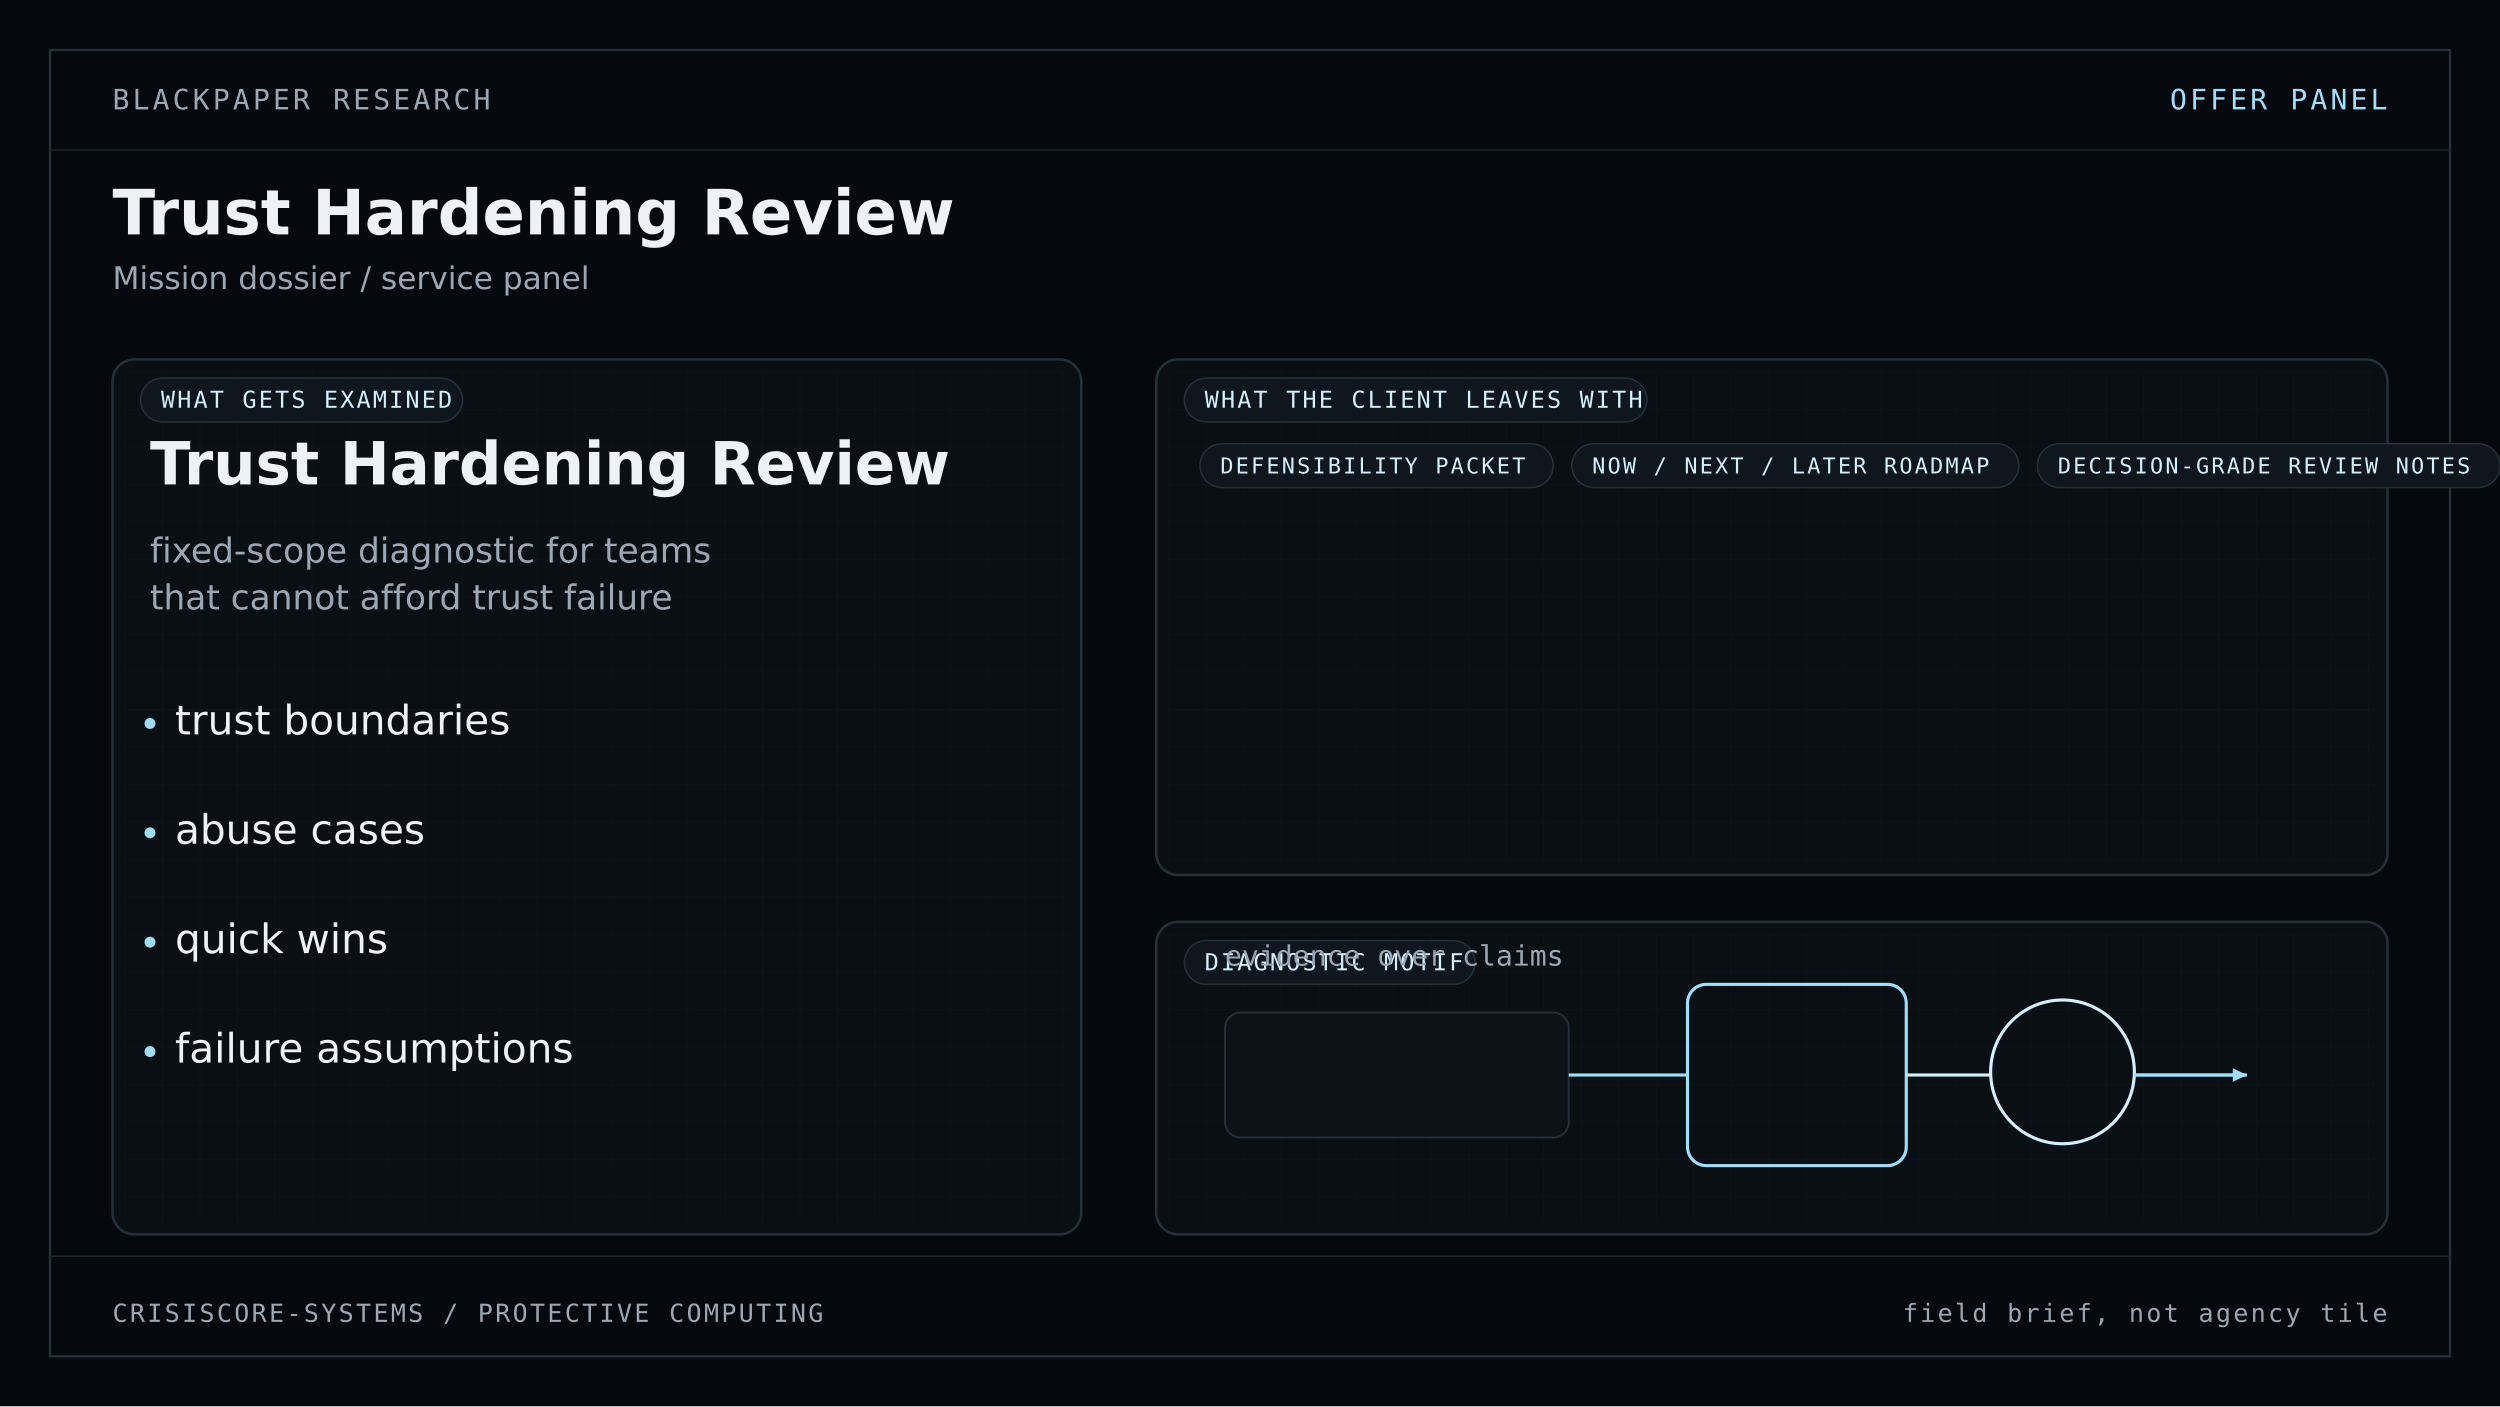
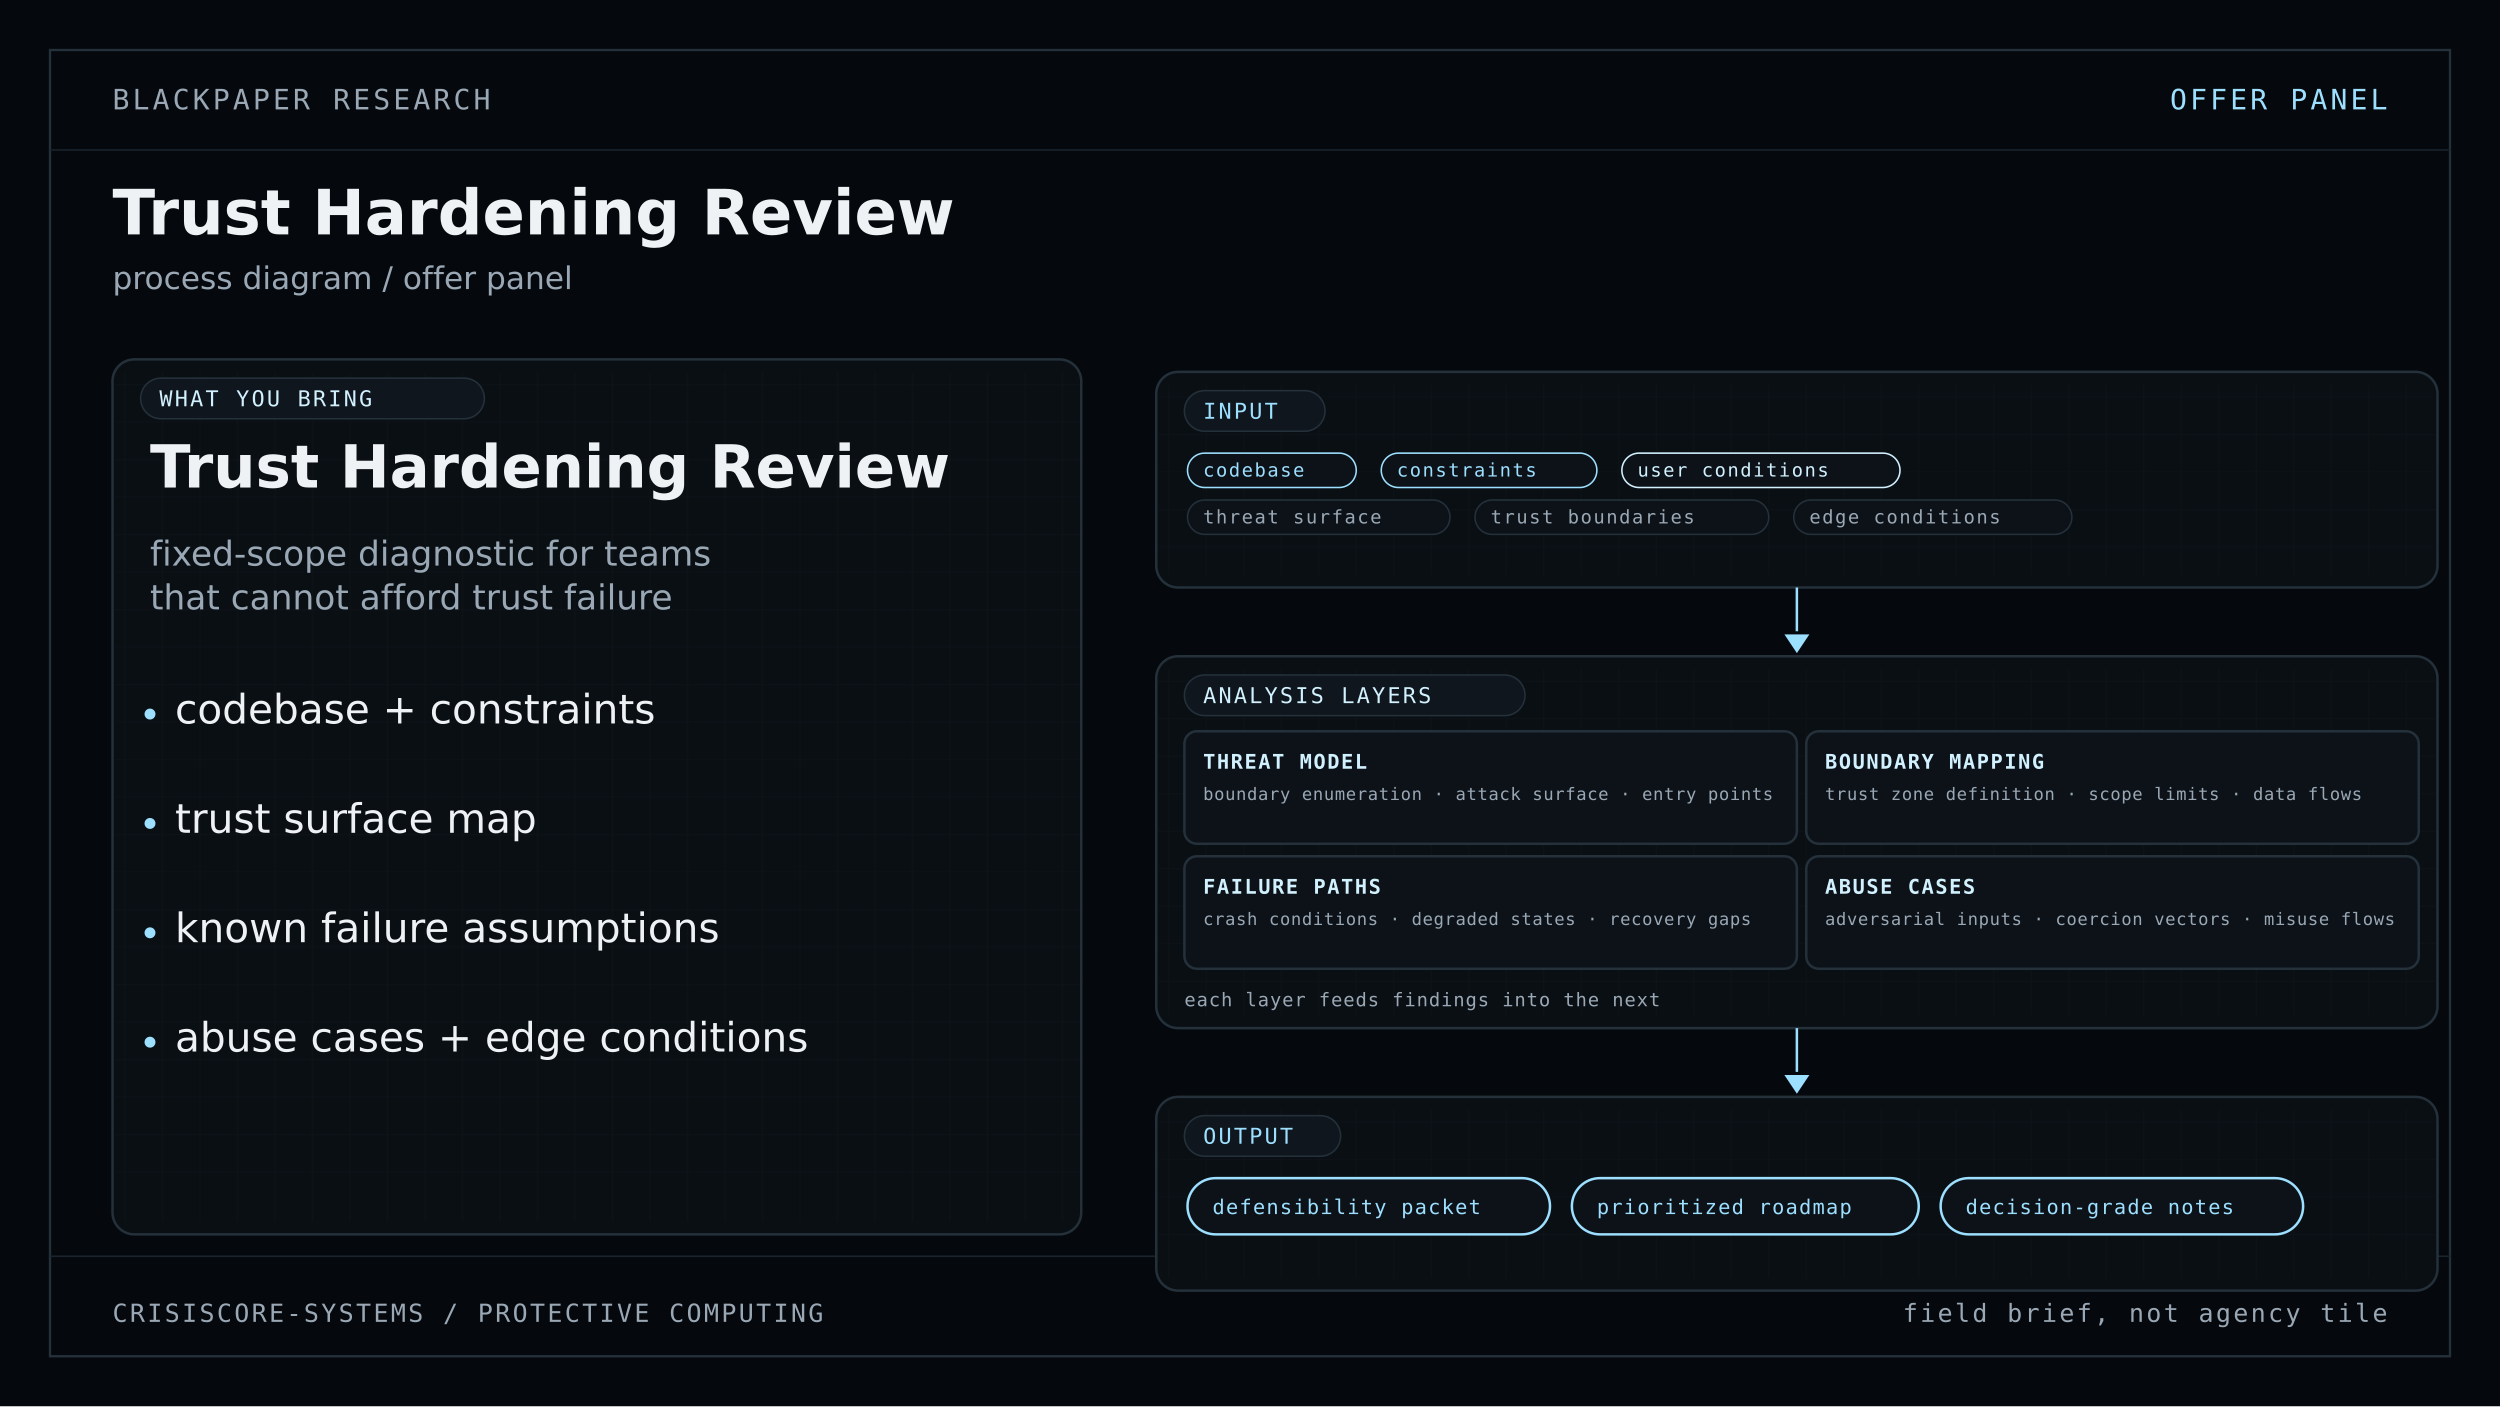
<svg xmlns="http://www.w3.org/2000/svg" baseProfile="full" height="900" version="1.1" viewBox="0,0,1600,900" width="1600">
  <defs />
  <rect fill="#05080C" height="900" width="1600" x="0" y="0" />
  <rect fill="none" height="836" stroke="#24303A" stroke-width="1.5" width="1536" x="32" y="32" />
  <line stroke="#1A242D" stroke-width="1" x1="32" x2="1568" y1="96" y2="96" />
  <line stroke="#1A242D" stroke-width="1" x1="32" x2="1568" y1="804" y2="804" />
-   <text fill="#9AA8B5" font-family="DejaVu Sans Mono" font-size="18" letter-spacing="2px" x="72" y="70">BLACKPAPER RESEARCH</text>
-   <text fill="#9DDFFF" font-family="DejaVu Sans Mono" font-size="18" letter-spacing="2px" text-anchor="end" x="1528" y="70">OFFER PANEL</text>
+   <text fill="#9AA8B5" font-family="DejaVu Sans Mono" font-size="18" font-weight="400" letter-spacing="2px" x="72" y="70">BLACKPAPER RESEARCH</text>
+   <text fill="#9DDFFF" font-family="DejaVu Sans Mono" font-size="18" font-weight="400" letter-spacing="2px" text-anchor="end" x="1528" y="70">OFFER PANEL</text>
  <text fill="#EEF2F5" font-family="DejaVu Sans" font-size="40" font-weight="700" x="72" y="150">Trust Hardening Review</text>
-   <text fill="#9AA8B5" font-family="DejaVu Sans" font-size="20" x="72" y="185">Mission dossier / service panel</text>
+   <text fill="#9AA8B5" font-family="DejaVu Sans" font-size="20" x="72" y="185">process diagram / offer panel</text>
  <rect fill="#0A0F14" height="560" rx="14" ry="14" stroke="#24303A" stroke-width="1.6" width="620" x="72" y="230" />
  <line opacity="0.1" stroke="#1A242D" stroke-width="1" x1="80" x2="80" y1="238" y2="782" />
  <line opacity="0.1" stroke="#1A242D" stroke-width="1" x1="104" x2="104" y1="238" y2="782" />
  <line opacity="0.1" stroke="#1A242D" stroke-width="1" x1="128" x2="128" y1="238" y2="782" />
  <line opacity="0.1" stroke="#1A242D" stroke-width="1" x1="152" x2="152" y1="238" y2="782" />
  <line opacity="0.1" stroke="#1A242D" stroke-width="1" x1="176" x2="176" y1="238" y2="782" />
  <line opacity="0.1" stroke="#1A242D" stroke-width="1" x1="200" x2="200" y1="238" y2="782" />
  <line opacity="0.1" stroke="#1A242D" stroke-width="1" x1="224" x2="224" y1="238" y2="782" />
  <line opacity="0.1" stroke="#1A242D" stroke-width="1" x1="248" x2="248" y1="238" y2="782" />
  <line opacity="0.1" stroke="#1A242D" stroke-width="1" x1="272" x2="272" y1="238" y2="782" />
  <line opacity="0.1" stroke="#1A242D" stroke-width="1" x1="296" x2="296" y1="238" y2="782" />
  <line opacity="0.1" stroke="#1A242D" stroke-width="1" x1="320" x2="320" y1="238" y2="782" />
  <line opacity="0.1" stroke="#1A242D" stroke-width="1" x1="344" x2="344" y1="238" y2="782" />
  <line opacity="0.1" stroke="#1A242D" stroke-width="1" x1="368" x2="368" y1="238" y2="782" />
  <line opacity="0.1" stroke="#1A242D" stroke-width="1" x1="392" x2="392" y1="238" y2="782" />
  <line opacity="0.1" stroke="#1A242D" stroke-width="1" x1="416" x2="416" y1="238" y2="782" />
  <line opacity="0.1" stroke="#1A242D" stroke-width="1" x1="440" x2="440" y1="238" y2="782" />
  <line opacity="0.1" stroke="#1A242D" stroke-width="1" x1="464" x2="464" y1="238" y2="782" />
  <line opacity="0.1" stroke="#1A242D" stroke-width="1" x1="488" x2="488" y1="238" y2="782" />
  <line opacity="0.1" stroke="#1A242D" stroke-width="1" x1="512" x2="512" y1="238" y2="782" />
  <line opacity="0.1" stroke="#1A242D" stroke-width="1" x1="536" x2="536" y1="238" y2="782" />
  <line opacity="0.1" stroke="#1A242D" stroke-width="1" x1="560" x2="560" y1="238" y2="782" />
  <line opacity="0.1" stroke="#1A242D" stroke-width="1" x1="584" x2="584" y1="238" y2="782" />
  <line opacity="0.1" stroke="#1A242D" stroke-width="1" x1="608" x2="608" y1="238" y2="782" />
  <line opacity="0.1" stroke="#1A242D" stroke-width="1" x1="632" x2="632" y1="238" y2="782" />
  <line opacity="0.1" stroke="#1A242D" stroke-width="1" x1="656" x2="656" y1="238" y2="782" />
  <line opacity="0.1" stroke="#1A242D" stroke-width="1" x1="680" x2="680" y1="238" y2="782" />
-   <line opacity="0.1" stroke="#1A242D" stroke-width="1" x1="80" x2="684" y1="238" y2="238" />
-   <line opacity="0.1" stroke="#1A242D" stroke-width="1" x1="80" x2="684" y1="262" y2="262" />
-   <line opacity="0.1" stroke="#1A242D" stroke-width="1" x1="80" x2="684" y1="286" y2="286" />
-   <line opacity="0.1" stroke="#1A242D" stroke-width="1" x1="80" x2="684" y1="310" y2="310" />
-   <line opacity="0.1" stroke="#1A242D" stroke-width="1" x1="80" x2="684" y1="334" y2="334" />
-   <line opacity="0.1" stroke="#1A242D" stroke-width="1" x1="80" x2="684" y1="358" y2="358" />
-   <line opacity="0.1" stroke="#1A242D" stroke-width="1" x1="80" x2="684" y1="382" y2="382" />
-   <line opacity="0.1" stroke="#1A242D" stroke-width="1" x1="80" x2="684" y1="406" y2="406" />
-   <line opacity="0.1" stroke="#1A242D" stroke-width="1" x1="80" x2="684" y1="430" y2="430" />
-   <line opacity="0.1" stroke="#1A242D" stroke-width="1" x1="80" x2="684" y1="454" y2="454" />
-   <line opacity="0.1" stroke="#1A242D" stroke-width="1" x1="80" x2="684" y1="478" y2="478" />
-   <line opacity="0.1" stroke="#1A242D" stroke-width="1" x1="80" x2="684" y1="502" y2="502" />
-   <line opacity="0.1" stroke="#1A242D" stroke-width="1" x1="80" x2="684" y1="526" y2="526" />
-   <line opacity="0.1" stroke="#1A242D" stroke-width="1" x1="80" x2="684" y1="550" y2="550" />
-   <line opacity="0.1" stroke="#1A242D" stroke-width="1" x1="80" x2="684" y1="574" y2="574" />
-   <line opacity="0.1" stroke="#1A242D" stroke-width="1" x1="80" x2="684" y1="598" y2="598" />
-   <line opacity="0.1" stroke="#1A242D" stroke-width="1" x1="80" x2="684" y1="622" y2="622" />
-   <line opacity="0.1" stroke="#1A242D" stroke-width="1" x1="80" x2="684" y1="646" y2="646" />
-   <line opacity="0.1" stroke="#1A242D" stroke-width="1" x1="80" x2="684" y1="670" y2="670" />
-   <line opacity="0.1" stroke="#1A242D" stroke-width="1" x1="80" x2="684" y1="694" y2="694" />
-   <line opacity="0.1" stroke="#1A242D" stroke-width="1" x1="80" x2="684" y1="718" y2="718" />
-   <line opacity="0.1" stroke="#1A242D" stroke-width="1" x1="80" x2="684" y1="742" y2="742" />
-   <line opacity="0.1" stroke="#1A242D" stroke-width="1" x1="80" x2="684" y1="766" y2="766" />
-   <rect fill="#0F161D" height="28" rx="14" ry="14" stroke="#24303A" stroke-width="1" width="206" x="90" y="242" />
-   <text fill="#D2F1FF" font-family="DejaVu Sans Mono" font-size="15" letter-spacing="1.4px" x="103" y="261">WHAT GETS EXAMINED</text>
-   <text fill="#EEF2F5" font-family="DejaVu Sans" font-size="38" font-weight="700" x="96" y="310">Trust Hardening Review</text>
-   <text fill="#9AA8B5" font-family="DejaVu Sans" font-size="22" font-weight="400" x="96" y="360">fixed-scope diagnostic for teams</text>
-   <text fill="#9AA8B5" font-family="DejaVu Sans" font-size="22" font-weight="400" x="96" y="390">that cannot afford trust failure</text>
-   <circle cx="96" cy="463" fill="#9DDFFF" r="3.5" />
-   <text fill="#EEF2F5" font-family="DejaVu Sans" font-size="26" x="112" y="470">trust boundaries</text>
-   <circle cx="96" cy="533" fill="#9DDFFF" r="3.5" />
-   <text fill="#EEF2F5" font-family="DejaVu Sans" font-size="26" x="112" y="540">abuse cases</text>
-   <circle cx="96" cy="603" fill="#9DDFFF" r="3.5" />
-   <text fill="#EEF2F5" font-family="DejaVu Sans" font-size="26" x="112" y="610">quick wins</text>
-   <circle cx="96" cy="673" fill="#9DDFFF" r="3.5" />
-   <text fill="#EEF2F5" font-family="DejaVu Sans" font-size="26" x="112" y="680">failure assumptions</text>
-   <rect fill="#0A0F14" height="330" rx="14" ry="14" stroke="#24303A" stroke-width="1.6" width="788" x="740" y="230" />
-   <line opacity="0.1" stroke="#1A242D" stroke-width="1" x1="748" x2="748" y1="238" y2="552" />
-   <line opacity="0.1" stroke="#1A242D" stroke-width="1" x1="772" x2="772" y1="238" y2="552" />
-   <line opacity="0.1" stroke="#1A242D" stroke-width="1" x1="796" x2="796" y1="238" y2="552" />
-   <line opacity="0.1" stroke="#1A242D" stroke-width="1" x1="820" x2="820" y1="238" y2="552" />
-   <line opacity="0.1" stroke="#1A242D" stroke-width="1" x1="844" x2="844" y1="238" y2="552" />
-   <line opacity="0.1" stroke="#1A242D" stroke-width="1" x1="868" x2="868" y1="238" y2="552" />
-   <line opacity="0.1" stroke="#1A242D" stroke-width="1" x1="892" x2="892" y1="238" y2="552" />
-   <line opacity="0.1" stroke="#1A242D" stroke-width="1" x1="916" x2="916" y1="238" y2="552" />
-   <line opacity="0.1" stroke="#1A242D" stroke-width="1" x1="940" x2="940" y1="238" y2="552" />
-   <line opacity="0.1" stroke="#1A242D" stroke-width="1" x1="964" x2="964" y1="238" y2="552" />
-   <line opacity="0.1" stroke="#1A242D" stroke-width="1" x1="988" x2="988" y1="238" y2="552" />
-   <line opacity="0.1" stroke="#1A242D" stroke-width="1" x1="1012" x2="1012" y1="238" y2="552" />
-   <line opacity="0.1" stroke="#1A242D" stroke-width="1" x1="1036" x2="1036" y1="238" y2="552" />
-   <line opacity="0.1" stroke="#1A242D" stroke-width="1" x1="1060" x2="1060" y1="238" y2="552" />
-   <line opacity="0.1" stroke="#1A242D" stroke-width="1" x1="1084" x2="1084" y1="238" y2="552" />
-   <line opacity="0.1" stroke="#1A242D" stroke-width="1" x1="1108" x2="1108" y1="238" y2="552" />
-   <line opacity="0.1" stroke="#1A242D" stroke-width="1" x1="1132" x2="1132" y1="238" y2="552" />
-   <line opacity="0.1" stroke="#1A242D" stroke-width="1" x1="1156" x2="1156" y1="238" y2="552" />
-   <line opacity="0.1" stroke="#1A242D" stroke-width="1" x1="1180" x2="1180" y1="238" y2="552" />
-   <line opacity="0.1" stroke="#1A242D" stroke-width="1" x1="1204" x2="1204" y1="238" y2="552" />
-   <line opacity="0.1" stroke="#1A242D" stroke-width="1" x1="1228" x2="1228" y1="238" y2="552" />
-   <line opacity="0.1" stroke="#1A242D" stroke-width="1" x1="1252" x2="1252" y1="238" y2="552" />
-   <line opacity="0.1" stroke="#1A242D" stroke-width="1" x1="1276" x2="1276" y1="238" y2="552" />
-   <line opacity="0.1" stroke="#1A242D" stroke-width="1" x1="1300" x2="1300" y1="238" y2="552" />
-   <line opacity="0.1" stroke="#1A242D" stroke-width="1" x1="1324" x2="1324" y1="238" y2="552" />
-   <line opacity="0.1" stroke="#1A242D" stroke-width="1" x1="1348" x2="1348" y1="238" y2="552" />
-   <line opacity="0.1" stroke="#1A242D" stroke-width="1" x1="1372" x2="1372" y1="238" y2="552" />
-   <line opacity="0.1" stroke="#1A242D" stroke-width="1" x1="1396" x2="1396" y1="238" y2="552" />
-   <line opacity="0.1" stroke="#1A242D" stroke-width="1" x1="1420" x2="1420" y1="238" y2="552" />
-   <line opacity="0.1" stroke="#1A242D" stroke-width="1" x1="1444" x2="1444" y1="238" y2="552" />
-   <line opacity="0.1" stroke="#1A242D" stroke-width="1" x1="1468" x2="1468" y1="238" y2="552" />
-   <line opacity="0.1" stroke="#1A242D" stroke-width="1" x1="1492" x2="1492" y1="238" y2="552" />
-   <line opacity="0.1" stroke="#1A242D" stroke-width="1" x1="1516" x2="1516" y1="238" y2="552" />
-   <line opacity="0.1" stroke="#1A242D" stroke-width="1" x1="748" x2="1520" y1="238" y2="238" />
-   <line opacity="0.1" stroke="#1A242D" stroke-width="1" x1="748" x2="1520" y1="262" y2="262" />
-   <line opacity="0.1" stroke="#1A242D" stroke-width="1" x1="748" x2="1520" y1="286" y2="286" />
-   <line opacity="0.1" stroke="#1A242D" stroke-width="1" x1="748" x2="1520" y1="310" y2="310" />
-   <line opacity="0.1" stroke="#1A242D" stroke-width="1" x1="748" x2="1520" y1="334" y2="334" />
-   <line opacity="0.1" stroke="#1A242D" stroke-width="1" x1="748" x2="1520" y1="358" y2="358" />
-   <line opacity="0.1" stroke="#1A242D" stroke-width="1" x1="748" x2="1520" y1="382" y2="382" />
-   <line opacity="0.1" stroke="#1A242D" stroke-width="1" x1="748" x2="1520" y1="406" y2="406" />
-   <line opacity="0.1" stroke="#1A242D" stroke-width="1" x1="748" x2="1520" y1="430" y2="430" />
-   <line opacity="0.1" stroke="#1A242D" stroke-width="1" x1="748" x2="1520" y1="454" y2="454" />
-   <line opacity="0.1" stroke="#1A242D" stroke-width="1" x1="748" x2="1520" y1="478" y2="478" />
-   <line opacity="0.1" stroke="#1A242D" stroke-width="1" x1="748" x2="1520" y1="502" y2="502" />
-   <line opacity="0.1" stroke="#1A242D" stroke-width="1" x1="748" x2="1520" y1="526" y2="526" />
-   <line opacity="0.1" stroke="#1A242D" stroke-width="1" x1="748" x2="1520" y1="550" y2="550" />
-   <rect fill="#0F161D" height="28" rx="14" ry="14" stroke="#24303A" stroke-width="1" width="296" x="758" y="242" />
-   <text fill="#D2F1FF" font-family="DejaVu Sans Mono" font-size="15" letter-spacing="1.4px" x="771" y="261">WHAT THE CLIENT LEAVES WITH</text>
-   <rect fill="#0F161D" height="28" rx="14" ry="14" stroke="#24303A" stroke-width="1" width="226" x="768" y="284" />
-   <text fill="#D2F1FF" font-family="DejaVu Sans Mono" font-size="14" letter-spacing="1.4px" x="781" y="303">DEFENSIBILITY PACKET</text>
-   <rect fill="#0F161D" height="28" rx="14" ry="14" stroke="#24303A" stroke-width="1" width="286" x="1006" y="284" />
-   <text fill="#D2F1FF" font-family="DejaVu Sans Mono" font-size="14" letter-spacing="1.4px" x="1019" y="303">NOW / NEXT / LATER ROADMAP</text>
-   <rect fill="#0F161D" height="28" rx="14" ry="14" stroke="#24303A" stroke-width="1" width="296" x="1304" y="284" />
-   <text fill="#D2F1FF" font-family="DejaVu Sans Mono" font-size="14" letter-spacing="1.4px" x="1317" y="303">DECISION-GRADE REVIEW NOTES</text>
-   <rect fill="#0A0F14" height="200" rx="14" ry="14" stroke="#24303A" stroke-width="1.6" width="788" x="740" y="590" />
-   <line opacity="0.1" stroke="#1A242D" stroke-width="1" x1="748" x2="748" y1="598" y2="782" />
-   <line opacity="0.1" stroke="#1A242D" stroke-width="1" x1="772" x2="772" y1="598" y2="782" />
-   <line opacity="0.1" stroke="#1A242D" stroke-width="1" x1="796" x2="796" y1="598" y2="782" />
-   <line opacity="0.1" stroke="#1A242D" stroke-width="1" x1="820" x2="820" y1="598" y2="782" />
-   <line opacity="0.1" stroke="#1A242D" stroke-width="1" x1="844" x2="844" y1="598" y2="782" />
-   <line opacity="0.1" stroke="#1A242D" stroke-width="1" x1="868" x2="868" y1="598" y2="782" />
-   <line opacity="0.1" stroke="#1A242D" stroke-width="1" x1="892" x2="892" y1="598" y2="782" />
-   <line opacity="0.1" stroke="#1A242D" stroke-width="1" x1="916" x2="916" y1="598" y2="782" />
-   <line opacity="0.1" stroke="#1A242D" stroke-width="1" x1="940" x2="940" y1="598" y2="782" />
-   <line opacity="0.1" stroke="#1A242D" stroke-width="1" x1="964" x2="964" y1="598" y2="782" />
-   <line opacity="0.1" stroke="#1A242D" stroke-width="1" x1="988" x2="988" y1="598" y2="782" />
-   <line opacity="0.1" stroke="#1A242D" stroke-width="1" x1="1012" x2="1012" y1="598" y2="782" />
-   <line opacity="0.1" stroke="#1A242D" stroke-width="1" x1="1036" x2="1036" y1="598" y2="782" />
-   <line opacity="0.1" stroke="#1A242D" stroke-width="1" x1="1060" x2="1060" y1="598" y2="782" />
-   <line opacity="0.1" stroke="#1A242D" stroke-width="1" x1="1084" x2="1084" y1="598" y2="782" />
-   <line opacity="0.1" stroke="#1A242D" stroke-width="1" x1="1108" x2="1108" y1="598" y2="782" />
-   <line opacity="0.1" stroke="#1A242D" stroke-width="1" x1="1132" x2="1132" y1="598" y2="782" />
-   <line opacity="0.1" stroke="#1A242D" stroke-width="1" x1="1156" x2="1156" y1="598" y2="782" />
-   <line opacity="0.1" stroke="#1A242D" stroke-width="1" x1="1180" x2="1180" y1="598" y2="782" />
-   <line opacity="0.1" stroke="#1A242D" stroke-width="1" x1="1204" x2="1204" y1="598" y2="782" />
-   <line opacity="0.1" stroke="#1A242D" stroke-width="1" x1="1228" x2="1228" y1="598" y2="782" />
-   <line opacity="0.1" stroke="#1A242D" stroke-width="1" x1="1252" x2="1252" y1="598" y2="782" />
-   <line opacity="0.1" stroke="#1A242D" stroke-width="1" x1="1276" x2="1276" y1="598" y2="782" />
-   <line opacity="0.1" stroke="#1A242D" stroke-width="1" x1="1300" x2="1300" y1="598" y2="782" />
-   <line opacity="0.1" stroke="#1A242D" stroke-width="1" x1="1324" x2="1324" y1="598" y2="782" />
-   <line opacity="0.1" stroke="#1A242D" stroke-width="1" x1="1348" x2="1348" y1="598" y2="782" />
-   <line opacity="0.1" stroke="#1A242D" stroke-width="1" x1="1372" x2="1372" y1="598" y2="782" />
-   <line opacity="0.1" stroke="#1A242D" stroke-width="1" x1="1396" x2="1396" y1="598" y2="782" />
-   <line opacity="0.1" stroke="#1A242D" stroke-width="1" x1="1420" x2="1420" y1="598" y2="782" />
-   <line opacity="0.1" stroke="#1A242D" stroke-width="1" x1="1444" x2="1444" y1="598" y2="782" />
-   <line opacity="0.1" stroke="#1A242D" stroke-width="1" x1="1468" x2="1468" y1="598" y2="782" />
-   <line opacity="0.1" stroke="#1A242D" stroke-width="1" x1="1492" x2="1492" y1="598" y2="782" />
-   <line opacity="0.1" stroke="#1A242D" stroke-width="1" x1="1516" x2="1516" y1="598" y2="782" />
-   <line opacity="0.1" stroke="#1A242D" stroke-width="1" x1="748" x2="1520" y1="598" y2="598" />
-   <line opacity="0.1" stroke="#1A242D" stroke-width="1" x1="748" x2="1520" y1="622" y2="622" />
-   <line opacity="0.1" stroke="#1A242D" stroke-width="1" x1="748" x2="1520" y1="646" y2="646" />
-   <line opacity="0.1" stroke="#1A242D" stroke-width="1" x1="748" x2="1520" y1="670" y2="670" />
-   <line opacity="0.1" stroke="#1A242D" stroke-width="1" x1="748" x2="1520" y1="694" y2="694" />
-   <line opacity="0.1" stroke="#1A242D" stroke-width="1" x1="748" x2="1520" y1="718" y2="718" />
-   <line opacity="0.1" stroke="#1A242D" stroke-width="1" x1="748" x2="1520" y1="742" y2="742" />
-   <line opacity="0.1" stroke="#1A242D" stroke-width="1" x1="748" x2="1520" y1="766" y2="766" />
-   <rect fill="#0F161D" height="28" rx="14" ry="14" stroke="#24303A" stroke-width="1" width="186" x="758" y="602" />
-   <text fill="#D2F1FF" font-family="DejaVu Sans Mono" font-size="15" letter-spacing="1.4px" x="771" y="621">DIAGNOSTIC MOTIF</text>
-   <rect fill="#0C1218" height="80" rx="10" ry="10" stroke="#24303A" stroke-width="1.2" width="220" x="784" y="648" />
-   <rect fill="none" height="116" rx="12" ry="12" stroke="#9DDFFF" stroke-width="2" width="140" x="1080" y="630" />
-   <circle cx="1320" cy="686" fill="none" r="46" stroke="#D2F1FF" stroke-width="2" />
-   <line stroke="#9DDFFF" stroke-width="2" x1="1004" x2="1080" y1="688" y2="688" />
-   <line stroke="#D2F1FF" stroke-width="2" x1="1220" x2="1274" y1="688" y2="688" />
-   <line stroke="#9DDFFF" stroke-width="2.2" x1="1366" x2="1438" y1="688" y2="688" />
-   <polygon fill="#9DDFFF" points="1438,688 1428.99,692.339 1428.99,683.661" />
-   <text fill="#9AA8B5" font-family="DejaVu Sans Mono" font-size="18" x="784" y="618">evidence over claims</text>
-   <text fill="#9AA8B5" font-family="DejaVu Sans Mono" font-size="16" letter-spacing="1.5px" x="72" y="846">CRISISCORE-SYSTEMS / PROTECTIVE COMPUTING</text>
-   <text fill="#9AA8B5" font-family="DejaVu Sans Mono" font-size="16" letter-spacing="1.5px" text-anchor="end" x="1528" y="846">field brief, not agency tile</text>
+   <line opacity="0.1" stroke="#1A242D" stroke-width="1" x1="72" x2="692" y1="246" y2="246" />
+   <line opacity="0.1" stroke="#1A242D" stroke-width="1" x1="72" x2="692" y1="270" y2="270" />
+   <line opacity="0.1" stroke="#1A242D" stroke-width="1" x1="72" x2="692" y1="294" y2="294" />
+   <line opacity="0.1" stroke="#1A242D" stroke-width="1" x1="72" x2="692" y1="318" y2="318" />
+   <line opacity="0.1" stroke="#1A242D" stroke-width="1" x1="72" x2="692" y1="342" y2="342" />
+   <line opacity="0.1" stroke="#1A242D" stroke-width="1" x1="72" x2="692" y1="366" y2="366" />
+   <line opacity="0.1" stroke="#1A242D" stroke-width="1" x1="72" x2="692" y1="390" y2="390" />
+   <line opacity="0.1" stroke="#1A242D" stroke-width="1" x1="72" x2="692" y1="414" y2="414" />
+   <line opacity="0.1" stroke="#1A242D" stroke-width="1" x1="72" x2="692" y1="438" y2="438" />
+   <line opacity="0.1" stroke="#1A242D" stroke-width="1" x1="72" x2="692" y1="462" y2="462" />
+   <line opacity="0.1" stroke="#1A242D" stroke-width="1" x1="72" x2="692" y1="486" y2="486" />
+   <line opacity="0.1" stroke="#1A242D" stroke-width="1" x1="72" x2="692" y1="510" y2="510" />
+   <line opacity="0.1" stroke="#1A242D" stroke-width="1" x1="72" x2="692" y1="534" y2="534" />
+   <line opacity="0.1" stroke="#1A242D" stroke-width="1" x1="72" x2="692" y1="558" y2="558" />
+   <line opacity="0.1" stroke="#1A242D" stroke-width="1" x1="72" x2="692" y1="582" y2="582" />
+   <line opacity="0.1" stroke="#1A242D" stroke-width="1" x1="72" x2="692" y1="606" y2="606" />
+   <line opacity="0.1" stroke="#1A242D" stroke-width="1" x1="72" x2="692" y1="630" y2="630" />
+   <line opacity="0.1" stroke="#1A242D" stroke-width="1" x1="72" x2="692" y1="654" y2="654" />
+   <line opacity="0.1" stroke="#1A242D" stroke-width="1" x1="72" x2="692" y1="678" y2="678" />
+   <line opacity="0.1" stroke="#1A242D" stroke-width="1" x1="72" x2="692" y1="702" y2="702" />
+   <line opacity="0.1" stroke="#1A242D" stroke-width="1" x1="72" x2="692" y1="726" y2="726" />
+   <line opacity="0.1" stroke="#1A242D" stroke-width="1" x1="72" x2="692" y1="750" y2="750" />
+   <rect fill="#0F161D" height="26" rx="13" ry="13" stroke="#24303A" stroke-width="1" width="220" x="90" y="242" />
+   <text fill="#D2F1FF" font-family="DejaVu Sans Mono" font-size="14" letter-spacing="1.4px" x="102" y="260">WHAT YOU BRING</text>
+   <text fill="#EEF2F5" font-family="DejaVu Sans" font-size="38" font-weight="700" x="96" y="312">Trust Hardening Review</text>
+   <text fill="#9AA8B5" font-family="DejaVu Sans" font-size="22" x="96" y="362">fixed-scope diagnostic for teams</text>
+   <text fill="#9AA8B5" font-family="DejaVu Sans" font-size="22" x="96" y="390">that cannot afford trust failure</text>
+   <circle cx="96" cy="457" fill="#9DDFFF" r="3.5" />
+   <text fill="#EEF2F5" font-family="DejaVu Sans" font-size="26" x="112" y="463">codebase + constraints</text>
+   <circle cx="96" cy="527" fill="#9DDFFF" r="3.5" />
+   <text fill="#EEF2F5" font-family="DejaVu Sans" font-size="26" x="112" y="533">trust surface map</text>
+   <circle cx="96" cy="597" fill="#9DDFFF" r="3.5" />
+   <text fill="#EEF2F5" font-family="DejaVu Sans" font-size="26" x="112" y="603">known failure assumptions</text>
+   <circle cx="96" cy="667" fill="#9DDFFF" r="3.5" />
+   <text fill="#EEF2F5" font-family="DejaVu Sans" font-size="26" x="112" y="673">abuse cases + edge conditions</text>
+   <rect fill="#0A0F14" height="138" rx="14" ry="14" stroke="#24303A" stroke-width="1.6" width="820" x="740" y="238" />
+   <line opacity="0.1" stroke="#1A242D" stroke-width="1" x1="748" x2="748" y1="246" y2="368" />
+   <line opacity="0.1" stroke="#1A242D" stroke-width="1" x1="772" x2="772" y1="246" y2="368" />
+   <line opacity="0.1" stroke="#1A242D" stroke-width="1" x1="796" x2="796" y1="246" y2="368" />
+   <line opacity="0.1" stroke="#1A242D" stroke-width="1" x1="820" x2="820" y1="246" y2="368" />
+   <line opacity="0.1" stroke="#1A242D" stroke-width="1" x1="844" x2="844" y1="246" y2="368" />
+   <line opacity="0.1" stroke="#1A242D" stroke-width="1" x1="868" x2="868" y1="246" y2="368" />
+   <line opacity="0.1" stroke="#1A242D" stroke-width="1" x1="892" x2="892" y1="246" y2="368" />
+   <line opacity="0.1" stroke="#1A242D" stroke-width="1" x1="916" x2="916" y1="246" y2="368" />
+   <line opacity="0.1" stroke="#1A242D" stroke-width="1" x1="940" x2="940" y1="246" y2="368" />
+   <line opacity="0.1" stroke="#1A242D" stroke-width="1" x1="964" x2="964" y1="246" y2="368" />
+   <line opacity="0.1" stroke="#1A242D" stroke-width="1" x1="988" x2="988" y1="246" y2="368" />
+   <line opacity="0.1" stroke="#1A242D" stroke-width="1" x1="1012" x2="1012" y1="246" y2="368" />
+   <line opacity="0.1" stroke="#1A242D" stroke-width="1" x1="1036" x2="1036" y1="246" y2="368" />
+   <line opacity="0.1" stroke="#1A242D" stroke-width="1" x1="1060" x2="1060" y1="246" y2="368" />
+   <line opacity="0.1" stroke="#1A242D" stroke-width="1" x1="1084" x2="1084" y1="246" y2="368" />
+   <line opacity="0.1" stroke="#1A242D" stroke-width="1" x1="1108" x2="1108" y1="246" y2="368" />
+   <line opacity="0.1" stroke="#1A242D" stroke-width="1" x1="1132" x2="1132" y1="246" y2="368" />
+   <line opacity="0.1" stroke="#1A242D" stroke-width="1" x1="1156" x2="1156" y1="246" y2="368" />
+   <line opacity="0.1" stroke="#1A242D" stroke-width="1" x1="1180" x2="1180" y1="246" y2="368" />
+   <line opacity="0.1" stroke="#1A242D" stroke-width="1" x1="1204" x2="1204" y1="246" y2="368" />
+   <line opacity="0.1" stroke="#1A242D" stroke-width="1" x1="1228" x2="1228" y1="246" y2="368" />
+   <line opacity="0.1" stroke="#1A242D" stroke-width="1" x1="1252" x2="1252" y1="246" y2="368" />
+   <line opacity="0.1" stroke="#1A242D" stroke-width="1" x1="1276" x2="1276" y1="246" y2="368" />
+   <line opacity="0.1" stroke="#1A242D" stroke-width="1" x1="1300" x2="1300" y1="246" y2="368" />
+   <line opacity="0.1" stroke="#1A242D" stroke-width="1" x1="1324" x2="1324" y1="246" y2="368" />
+   <line opacity="0.1" stroke="#1A242D" stroke-width="1" x1="1348" x2="1348" y1="246" y2="368" />
+   <line opacity="0.1" stroke="#1A242D" stroke-width="1" x1="1372" x2="1372" y1="246" y2="368" />
+   <line opacity="0.1" stroke="#1A242D" stroke-width="1" x1="1396" x2="1396" y1="246" y2="368" />
+   <line opacity="0.1" stroke="#1A242D" stroke-width="1" x1="1420" x2="1420" y1="246" y2="368" />
+   <line opacity="0.1" stroke="#1A242D" stroke-width="1" x1="1444" x2="1444" y1="246" y2="368" />
+   <line opacity="0.1" stroke="#1A242D" stroke-width="1" x1="1468" x2="1468" y1="246" y2="368" />
+   <line opacity="0.1" stroke="#1A242D" stroke-width="1" x1="1492" x2="1492" y1="246" y2="368" />
+   <line opacity="0.1" stroke="#1A242D" stroke-width="1" x1="1516" x2="1516" y1="246" y2="368" />
+   <line opacity="0.1" stroke="#1A242D" stroke-width="1" x1="1540" x2="1540" y1="246" y2="368" />
+   <line opacity="0.1" stroke="#1A242D" stroke-width="1" x1="740" x2="1560" y1="254" y2="254" />
+   <line opacity="0.1" stroke="#1A242D" stroke-width="1" x1="740" x2="1560" y1="278" y2="278" />
+   <line opacity="0.1" stroke="#1A242D" stroke-width="1" x1="740" x2="1560" y1="302" y2="302" />
+   <line opacity="0.1" stroke="#1A242D" stroke-width="1" x1="740" x2="1560" y1="326" y2="326" />
+   <line opacity="0.1" stroke="#1A242D" stroke-width="1" x1="740" x2="1560" y1="350" y2="350" />
+   <rect fill="#0F161D" height="26" rx="13" ry="13" stroke="#24303A" stroke-width="1" width="90" x="758" y="250" />
+   <text fill="#9DDFFF" font-family="DejaVu Sans Mono" font-size="14" letter-spacing="1.4px" x="770" y="268">INPUT</text>
+   <rect fill="#0C1218" height="22" rx="11" ry="11" stroke="#9DDFFF" stroke-width="1" width="108" x="760" y="290" />
+   <text fill="#9DDFFF" font-family="DejaVu Sans Mono" font-size="12" letter-spacing="1px" x="770" y="305">codebase</text>
+   <rect fill="#0C1218" height="22" rx="11" ry="11" stroke="#9DDFFF" stroke-width="1" width="138" x="884" y="290" />
+   <text fill="#9DDFFF" font-family="DejaVu Sans Mono" font-size="12" letter-spacing="1px" x="894" y="305">constraints</text>
+   <rect fill="#0C1218" height="22" rx="11" ry="11" stroke="#D2F1FF" stroke-width="1" width="178" x="1038" y="290" />
+   <text fill="#D2F1FF" font-family="DejaVu Sans Mono" font-size="12" letter-spacing="1px" x="1048" y="305">user conditions</text>
+   <rect fill="#0C1218" height="22" rx="11" ry="11" stroke="#24303A" stroke-width="1" width="168" x="760" y="320" />
+   <text fill="#9AA8B5" font-family="DejaVu Sans Mono" font-size="12" letter-spacing="1px" x="770" y="335">threat surface</text>
+   <rect fill="#0C1218" height="22" rx="11" ry="11" stroke="#24303A" stroke-width="1" width="188" x="944" y="320" />
+   <text fill="#9AA8B5" font-family="DejaVu Sans Mono" font-size="12" letter-spacing="1px" x="954" y="335">trust boundaries</text>
+   <rect fill="#0C1218" height="22" rx="11" ry="11" stroke="#24303A" stroke-width="1" width="178" x="1148" y="320" />
+   <text fill="#9AA8B5" font-family="DejaVu Sans Mono" font-size="12" letter-spacing="1px" x="1158" y="335">edge conditions</text>
+   <line stroke="#9DDFFF" stroke-width="1.6" x1="1150" x2="1150" y1="376" y2="404" />
+   <polygon fill="#9DDFFF" points="1150,418 1142,406 1158,406" />
+   <rect fill="#0A0F14" height="238" rx="14" ry="14" stroke="#24303A" stroke-width="1.6" width="820" x="740" y="420" />
+   <line opacity="0.1" stroke="#1A242D" stroke-width="1" x1="748" x2="748" y1="428" y2="650" />
+   <line opacity="0.1" stroke="#1A242D" stroke-width="1" x1="772" x2="772" y1="428" y2="650" />
+   <line opacity="0.1" stroke="#1A242D" stroke-width="1" x1="796" x2="796" y1="428" y2="650" />
+   <line opacity="0.1" stroke="#1A242D" stroke-width="1" x1="820" x2="820" y1="428" y2="650" />
+   <line opacity="0.1" stroke="#1A242D" stroke-width="1" x1="844" x2="844" y1="428" y2="650" />
+   <line opacity="0.1" stroke="#1A242D" stroke-width="1" x1="868" x2="868" y1="428" y2="650" />
+   <line opacity="0.1" stroke="#1A242D" stroke-width="1" x1="892" x2="892" y1="428" y2="650" />
+   <line opacity="0.1" stroke="#1A242D" stroke-width="1" x1="916" x2="916" y1="428" y2="650" />
+   <line opacity="0.1" stroke="#1A242D" stroke-width="1" x1="940" x2="940" y1="428" y2="650" />
+   <line opacity="0.1" stroke="#1A242D" stroke-width="1" x1="964" x2="964" y1="428" y2="650" />
+   <line opacity="0.1" stroke="#1A242D" stroke-width="1" x1="988" x2="988" y1="428" y2="650" />
+   <line opacity="0.1" stroke="#1A242D" stroke-width="1" x1="1012" x2="1012" y1="428" y2="650" />
+   <line opacity="0.1" stroke="#1A242D" stroke-width="1" x1="1036" x2="1036" y1="428" y2="650" />
+   <line opacity="0.1" stroke="#1A242D" stroke-width="1" x1="1060" x2="1060" y1="428" y2="650" />
+   <line opacity="0.1" stroke="#1A242D" stroke-width="1" x1="1084" x2="1084" y1="428" y2="650" />
+   <line opacity="0.1" stroke="#1A242D" stroke-width="1" x1="1108" x2="1108" y1="428" y2="650" />
+   <line opacity="0.1" stroke="#1A242D" stroke-width="1" x1="1132" x2="1132" y1="428" y2="650" />
+   <line opacity="0.1" stroke="#1A242D" stroke-width="1" x1="1156" x2="1156" y1="428" y2="650" />
+   <line opacity="0.1" stroke="#1A242D" stroke-width="1" x1="1180" x2="1180" y1="428" y2="650" />
+   <line opacity="0.1" stroke="#1A242D" stroke-width="1" x1="1204" x2="1204" y1="428" y2="650" />
+   <line opacity="0.1" stroke="#1A242D" stroke-width="1" x1="1228" x2="1228" y1="428" y2="650" />
+   <line opacity="0.1" stroke="#1A242D" stroke-width="1" x1="1252" x2="1252" y1="428" y2="650" />
+   <line opacity="0.1" stroke="#1A242D" stroke-width="1" x1="1276" x2="1276" y1="428" y2="650" />
+   <line opacity="0.1" stroke="#1A242D" stroke-width="1" x1="1300" x2="1300" y1="428" y2="650" />
+   <line opacity="0.1" stroke="#1A242D" stroke-width="1" x1="1324" x2="1324" y1="428" y2="650" />
+   <line opacity="0.1" stroke="#1A242D" stroke-width="1" x1="1348" x2="1348" y1="428" y2="650" />
+   <line opacity="0.1" stroke="#1A242D" stroke-width="1" x1="1372" x2="1372" y1="428" y2="650" />
+   <line opacity="0.1" stroke="#1A242D" stroke-width="1" x1="1396" x2="1396" y1="428" y2="650" />
+   <line opacity="0.1" stroke="#1A242D" stroke-width="1" x1="1420" x2="1420" y1="428" y2="650" />
+   <line opacity="0.1" stroke="#1A242D" stroke-width="1" x1="1444" x2="1444" y1="428" y2="650" />
+   <line opacity="0.1" stroke="#1A242D" stroke-width="1" x1="1468" x2="1468" y1="428" y2="650" />
+   <line opacity="0.1" stroke="#1A242D" stroke-width="1" x1="1492" x2="1492" y1="428" y2="650" />
+   <line opacity="0.1" stroke="#1A242D" stroke-width="1" x1="1516" x2="1516" y1="428" y2="650" />
+   <line opacity="0.1" stroke="#1A242D" stroke-width="1" x1="1540" x2="1540" y1="428" y2="650" />
+   <line opacity="0.1" stroke="#1A242D" stroke-width="1" x1="740" x2="1560" y1="436" y2="436" />
+   <line opacity="0.1" stroke="#1A242D" stroke-width="1" x1="740" x2="1560" y1="460" y2="460" />
+   <line opacity="0.1" stroke="#1A242D" stroke-width="1" x1="740" x2="1560" y1="484" y2="484" />
+   <line opacity="0.1" stroke="#1A242D" stroke-width="1" x1="740" x2="1560" y1="508" y2="508" />
+   <line opacity="0.1" stroke="#1A242D" stroke-width="1" x1="740" x2="1560" y1="532" y2="532" />
+   <line opacity="0.1" stroke="#1A242D" stroke-width="1" x1="740" x2="1560" y1="556" y2="556" />
+   <line opacity="0.1" stroke="#1A242D" stroke-width="1" x1="740" x2="1560" y1="580" y2="580" />
+   <line opacity="0.1" stroke="#1A242D" stroke-width="1" x1="740" x2="1560" y1="604" y2="604" />
+   <line opacity="0.1" stroke="#1A242D" stroke-width="1" x1="740" x2="1560" y1="628" y2="628" />
+   <rect fill="#0F161D" height="26" rx="13" ry="13" stroke="#24303A" stroke-width="1" width="218" x="758" y="432" />
+   <text fill="#D2F1FF" font-family="DejaVu Sans Mono" font-size="14" letter-spacing="1.4px" x="770" y="450">ANALYSIS LAYERS</text>
+   <rect fill="#0C1218" height="72" rx="8" ry="8" stroke="#24303A" stroke-width="1.6" width="392" x="758" y="468" />
+   <text fill="#D2F1FF" font-family="DejaVu Sans Mono" font-size="13" font-weight="700" letter-spacing="1px" x="770" y="492">THREAT MODEL</text>
+   <text fill="#9AA8B5" font-family="DejaVu Sans Mono" font-size="11" font-weight="400" letter-spacing="0.4px" x="770" y="512">boundary enumeration · attack surface · entry points</text>
+   <rect fill="#0C1218" height="72" rx="8" ry="8" stroke="#24303A" stroke-width="1.6" width="392" x="1156" y="468" />
+   <text fill="#D2F1FF" font-family="DejaVu Sans Mono" font-size="13" font-weight="700" letter-spacing="1px" x="1168" y="492">BOUNDARY MAPPING</text>
+   <text fill="#9AA8B5" font-family="DejaVu Sans Mono" font-size="11" font-weight="400" letter-spacing="0.4px" x="1168" y="512">trust zone definition · scope limits · data flows</text>
+   <rect fill="#0C1218" height="72" rx="8" ry="8" stroke="#24303A" stroke-width="1.6" width="392" x="758" y="548" />
+   <text fill="#D2F1FF" font-family="DejaVu Sans Mono" font-size="13" font-weight="700" letter-spacing="1px" x="770" y="572">FAILURE PATHS</text>
+   <text fill="#9AA8B5" font-family="DejaVu Sans Mono" font-size="11" font-weight="400" letter-spacing="0.4px" x="770" y="592">crash conditions · degraded states · recovery gaps</text>
+   <rect fill="#0C1218" height="72" rx="8" ry="8" stroke="#24303A" stroke-width="1.6" width="392" x="1156" y="548" />
+   <text fill="#D2F1FF" font-family="DejaVu Sans Mono" font-size="13" font-weight="700" letter-spacing="1px" x="1168" y="572">ABUSE CASES</text>
+   <text fill="#9AA8B5" font-family="DejaVu Sans Mono" font-size="11" font-weight="400" letter-spacing="0.4px" x="1168" y="592">adversarial inputs · coercion vectors · misuse flows</text>
+   <text fill="#9AA8B5" font-family="DejaVu Sans Mono" font-size="12" font-weight="400" letter-spacing="0.6px" x="758" y="644">each layer feeds findings into the next</text>
+   <line stroke="#9DDFFF" stroke-width="1.6" x1="1150" x2="1150" y1="658" y2="686" />
+   <polygon fill="#9DDFFF" points="1150,700 1142,688 1158,688" />
+   <rect fill="#0A0F14" height="124" rx="14" ry="14" stroke="#24303A" stroke-width="1.6" width="820" x="740" y="702" />
+   <line opacity="0.1" stroke="#1A242D" stroke-width="1" x1="748" x2="748" y1="710" y2="818" />
+   <line opacity="0.1" stroke="#1A242D" stroke-width="1" x1="772" x2="772" y1="710" y2="818" />
+   <line opacity="0.1" stroke="#1A242D" stroke-width="1" x1="796" x2="796" y1="710" y2="818" />
+   <line opacity="0.1" stroke="#1A242D" stroke-width="1" x1="820" x2="820" y1="710" y2="818" />
+   <line opacity="0.1" stroke="#1A242D" stroke-width="1" x1="844" x2="844" y1="710" y2="818" />
+   <line opacity="0.1" stroke="#1A242D" stroke-width="1" x1="868" x2="868" y1="710" y2="818" />
+   <line opacity="0.1" stroke="#1A242D" stroke-width="1" x1="892" x2="892" y1="710" y2="818" />
+   <line opacity="0.1" stroke="#1A242D" stroke-width="1" x1="916" x2="916" y1="710" y2="818" />
+   <line opacity="0.1" stroke="#1A242D" stroke-width="1" x1="940" x2="940" y1="710" y2="818" />
+   <line opacity="0.1" stroke="#1A242D" stroke-width="1" x1="964" x2="964" y1="710" y2="818" />
+   <line opacity="0.1" stroke="#1A242D" stroke-width="1" x1="988" x2="988" y1="710" y2="818" />
+   <line opacity="0.1" stroke="#1A242D" stroke-width="1" x1="1012" x2="1012" y1="710" y2="818" />
+   <line opacity="0.1" stroke="#1A242D" stroke-width="1" x1="1036" x2="1036" y1="710" y2="818" />
+   <line opacity="0.1" stroke="#1A242D" stroke-width="1" x1="1060" x2="1060" y1="710" y2="818" />
+   <line opacity="0.1" stroke="#1A242D" stroke-width="1" x1="1084" x2="1084" y1="710" y2="818" />
+   <line opacity="0.1" stroke="#1A242D" stroke-width="1" x1="1108" x2="1108" y1="710" y2="818" />
+   <line opacity="0.1" stroke="#1A242D" stroke-width="1" x1="1132" x2="1132" y1="710" y2="818" />
+   <line opacity="0.1" stroke="#1A242D" stroke-width="1" x1="1156" x2="1156" y1="710" y2="818" />
+   <line opacity="0.1" stroke="#1A242D" stroke-width="1" x1="1180" x2="1180" y1="710" y2="818" />
+   <line opacity="0.1" stroke="#1A242D" stroke-width="1" x1="1204" x2="1204" y1="710" y2="818" />
+   <line opacity="0.1" stroke="#1A242D" stroke-width="1" x1="1228" x2="1228" y1="710" y2="818" />
+   <line opacity="0.1" stroke="#1A242D" stroke-width="1" x1="1252" x2="1252" y1="710" y2="818" />
+   <line opacity="0.1" stroke="#1A242D" stroke-width="1" x1="1276" x2="1276" y1="710" y2="818" />
+   <line opacity="0.1" stroke="#1A242D" stroke-width="1" x1="1300" x2="1300" y1="710" y2="818" />
+   <line opacity="0.1" stroke="#1A242D" stroke-width="1" x1="1324" x2="1324" y1="710" y2="818" />
+   <line opacity="0.1" stroke="#1A242D" stroke-width="1" x1="1348" x2="1348" y1="710" y2="818" />
+   <line opacity="0.1" stroke="#1A242D" stroke-width="1" x1="1372" x2="1372" y1="710" y2="818" />
+   <line opacity="0.1" stroke="#1A242D" stroke-width="1" x1="1396" x2="1396" y1="710" y2="818" />
+   <line opacity="0.1" stroke="#1A242D" stroke-width="1" x1="1420" x2="1420" y1="710" y2="818" />
+   <line opacity="0.1" stroke="#1A242D" stroke-width="1" x1="1444" x2="1444" y1="710" y2="818" />
+   <line opacity="0.1" stroke="#1A242D" stroke-width="1" x1="1468" x2="1468" y1="710" y2="818" />
+   <line opacity="0.1" stroke="#1A242D" stroke-width="1" x1="1492" x2="1492" y1="710" y2="818" />
+   <line opacity="0.1" stroke="#1A242D" stroke-width="1" x1="1516" x2="1516" y1="710" y2="818" />
+   <line opacity="0.1" stroke="#1A242D" stroke-width="1" x1="1540" x2="1540" y1="710" y2="818" />
+   <line opacity="0.1" stroke="#1A242D" stroke-width="1" x1="740" x2="1560" y1="718" y2="718" />
+   <line opacity="0.1" stroke="#1A242D" stroke-width="1" x1="740" x2="1560" y1="742" y2="742" />
+   <line opacity="0.1" stroke="#1A242D" stroke-width="1" x1="740" x2="1560" y1="766" y2="766" />
+   <line opacity="0.1" stroke="#1A242D" stroke-width="1" x1="740" x2="1560" y1="790" y2="790" />
+   <rect fill="#0F161D" height="26" rx="13" ry="13" stroke="#24303A" stroke-width="1" width="100" x="758" y="714" />
+   <text fill="#9DDFFF" font-family="DejaVu Sans Mono" font-size="14" letter-spacing="1.4px" x="770" y="732">OUTPUT</text>
+   <rect fill="#0C1218" height="36" rx="18" ry="18" stroke="#9DDFFF" stroke-width="1.6" width="232" x="760" y="754" />
+   <text fill="#9DDFFF" font-family="DejaVu Sans Mono" font-size="13" letter-spacing="0.8px" x="776" y="777">defensibility packet</text>
+   <rect fill="#0C1218" height="36" rx="18" ry="18" stroke="#9DDFFF" stroke-width="1.6" width="222" x="1006" y="754" />
+   <text fill="#9DDFFF" font-family="DejaVu Sans Mono" font-size="13" letter-spacing="0.8px" x="1022" y="777">prioritized roadmap</text>
+   <rect fill="#0C1218" height="36" rx="18" ry="18" stroke="#9DDFFF" stroke-width="1.6" width="232" x="1242" y="754" />
+   <text fill="#9DDFFF" font-family="DejaVu Sans Mono" font-size="13" letter-spacing="0.8px" x="1258" y="777">decision-grade notes</text>
+   <text fill="#9AA8B5" font-family="DejaVu Sans Mono" font-size="16" font-weight="400" letter-spacing="1.5px" x="72" y="846">CRISISCORE-SYSTEMS / PROTECTIVE COMPUTING</text>
+   <text fill="#9AA8B5" font-family="DejaVu Sans Mono" font-size="16" font-weight="400" letter-spacing="1.5px" text-anchor="end" x="1528" y="846">field brief, not agency tile</text>
</svg>
